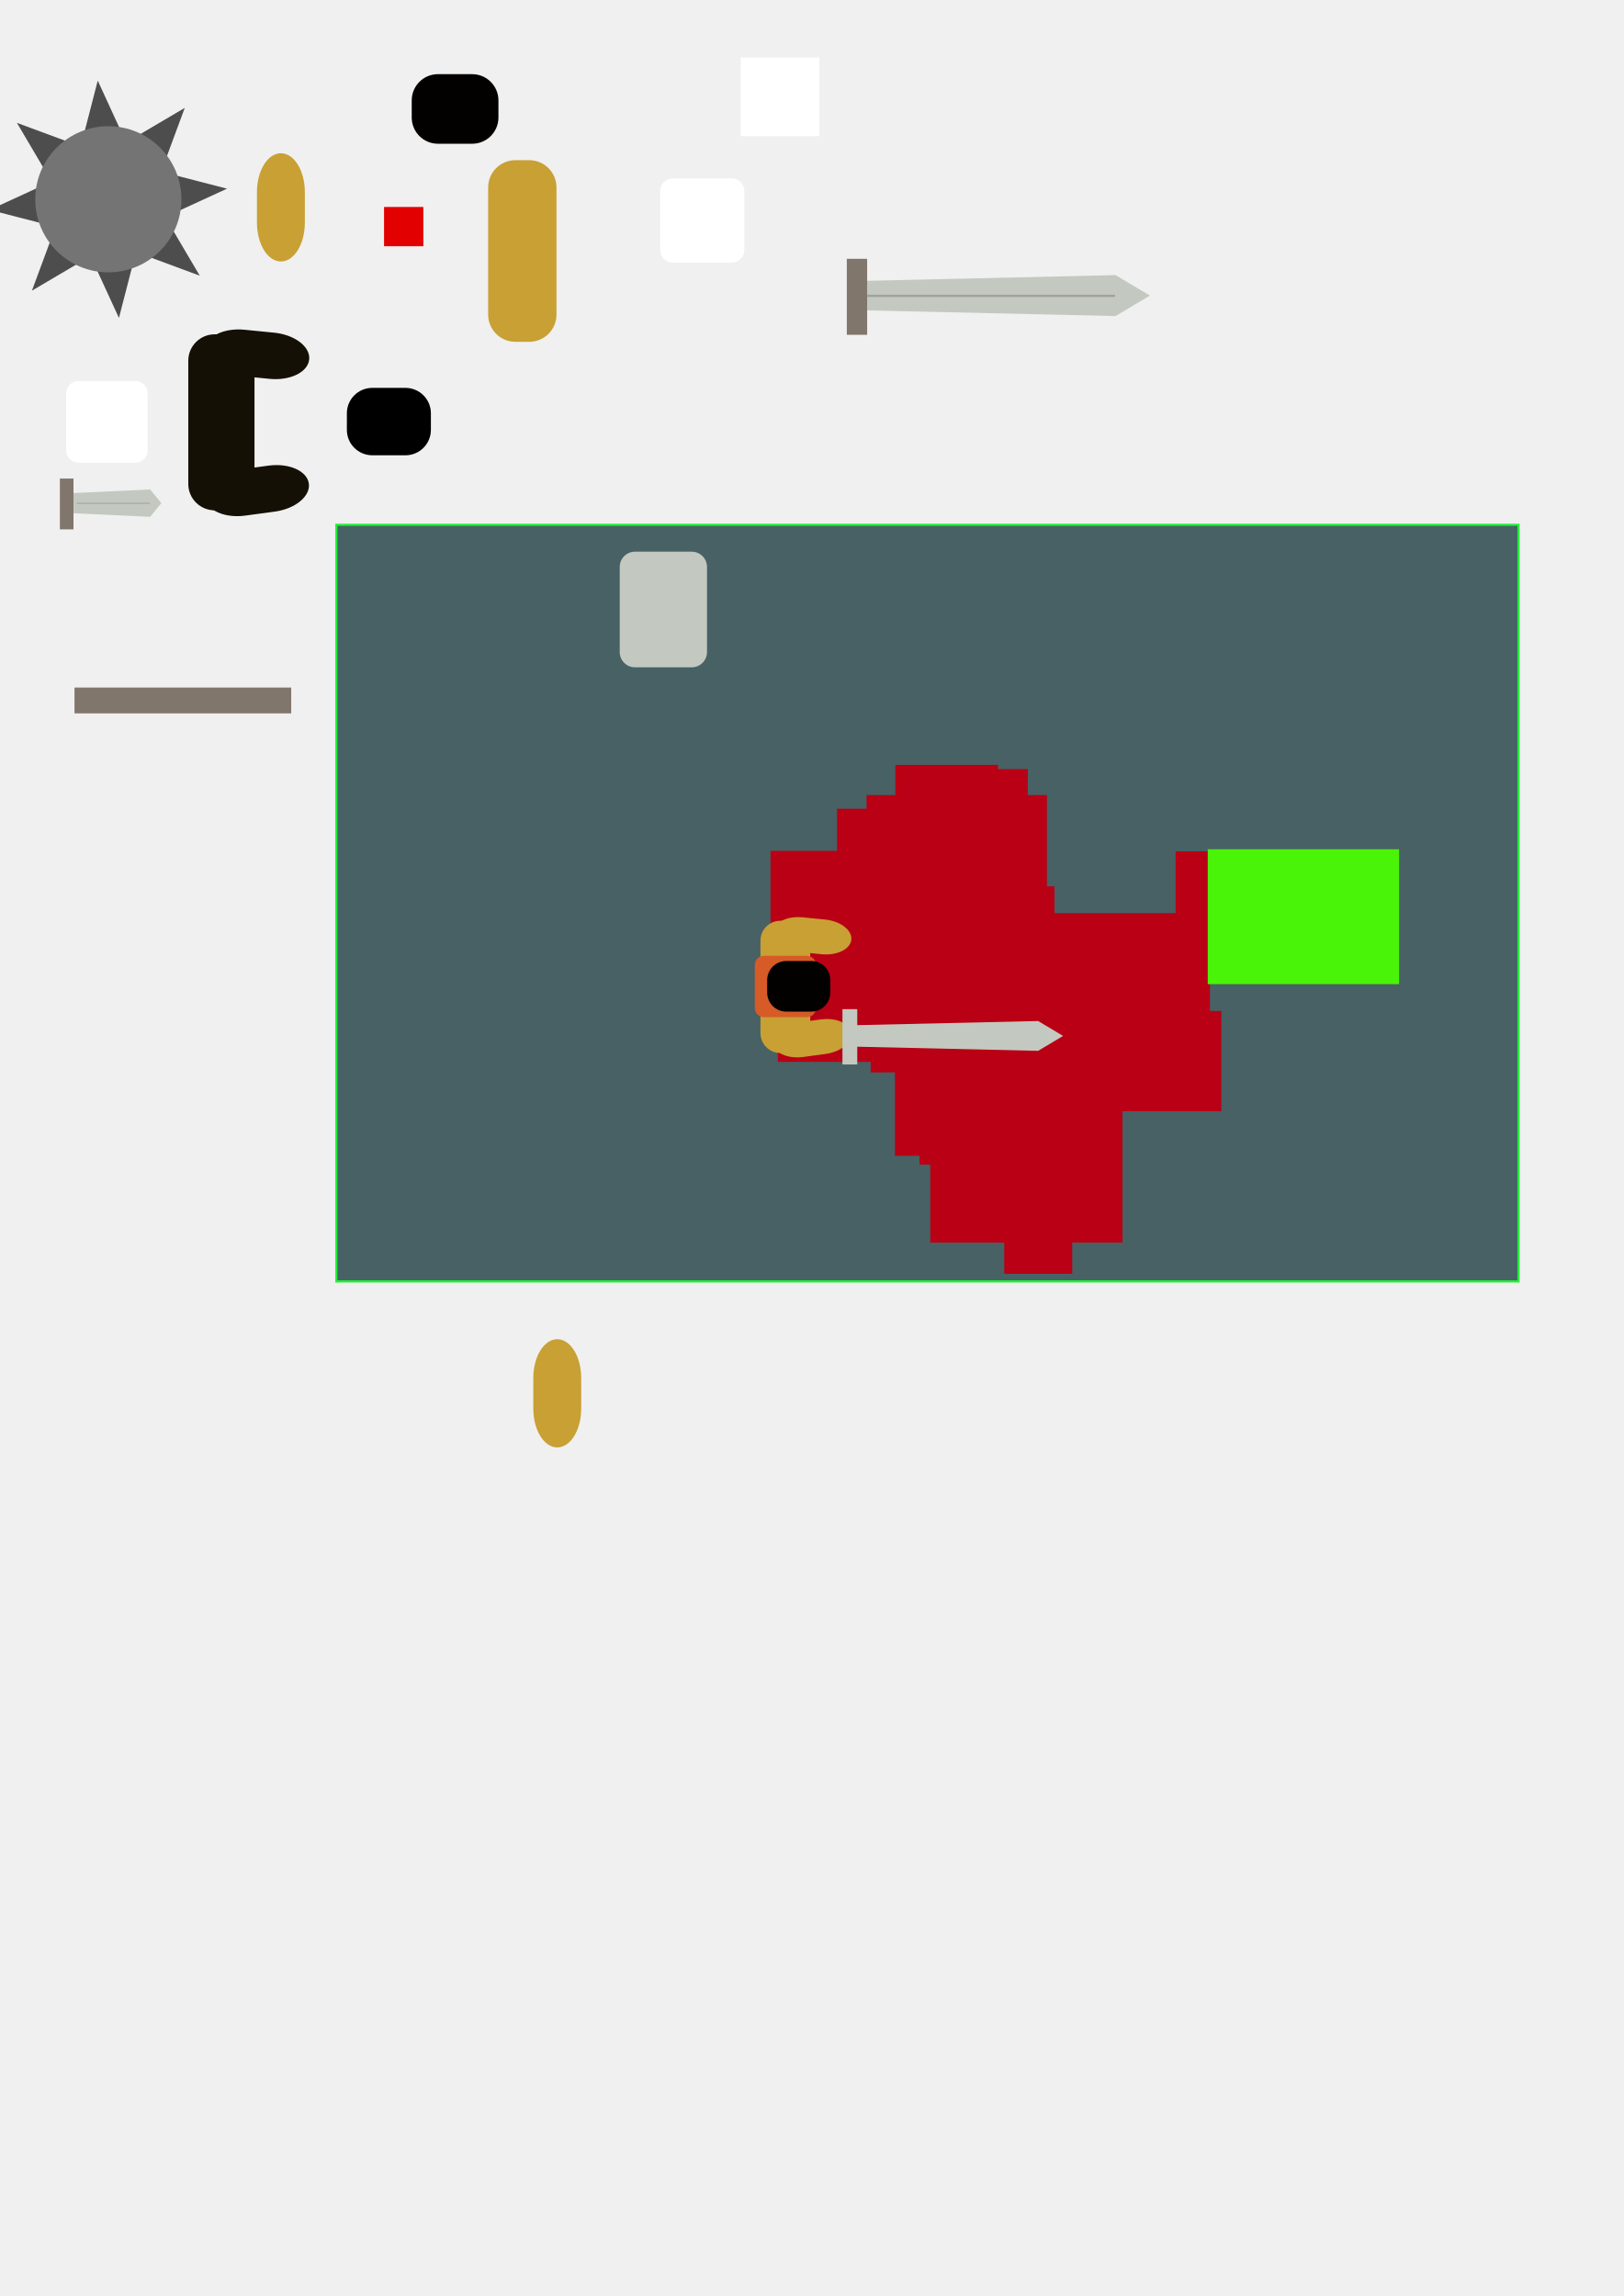
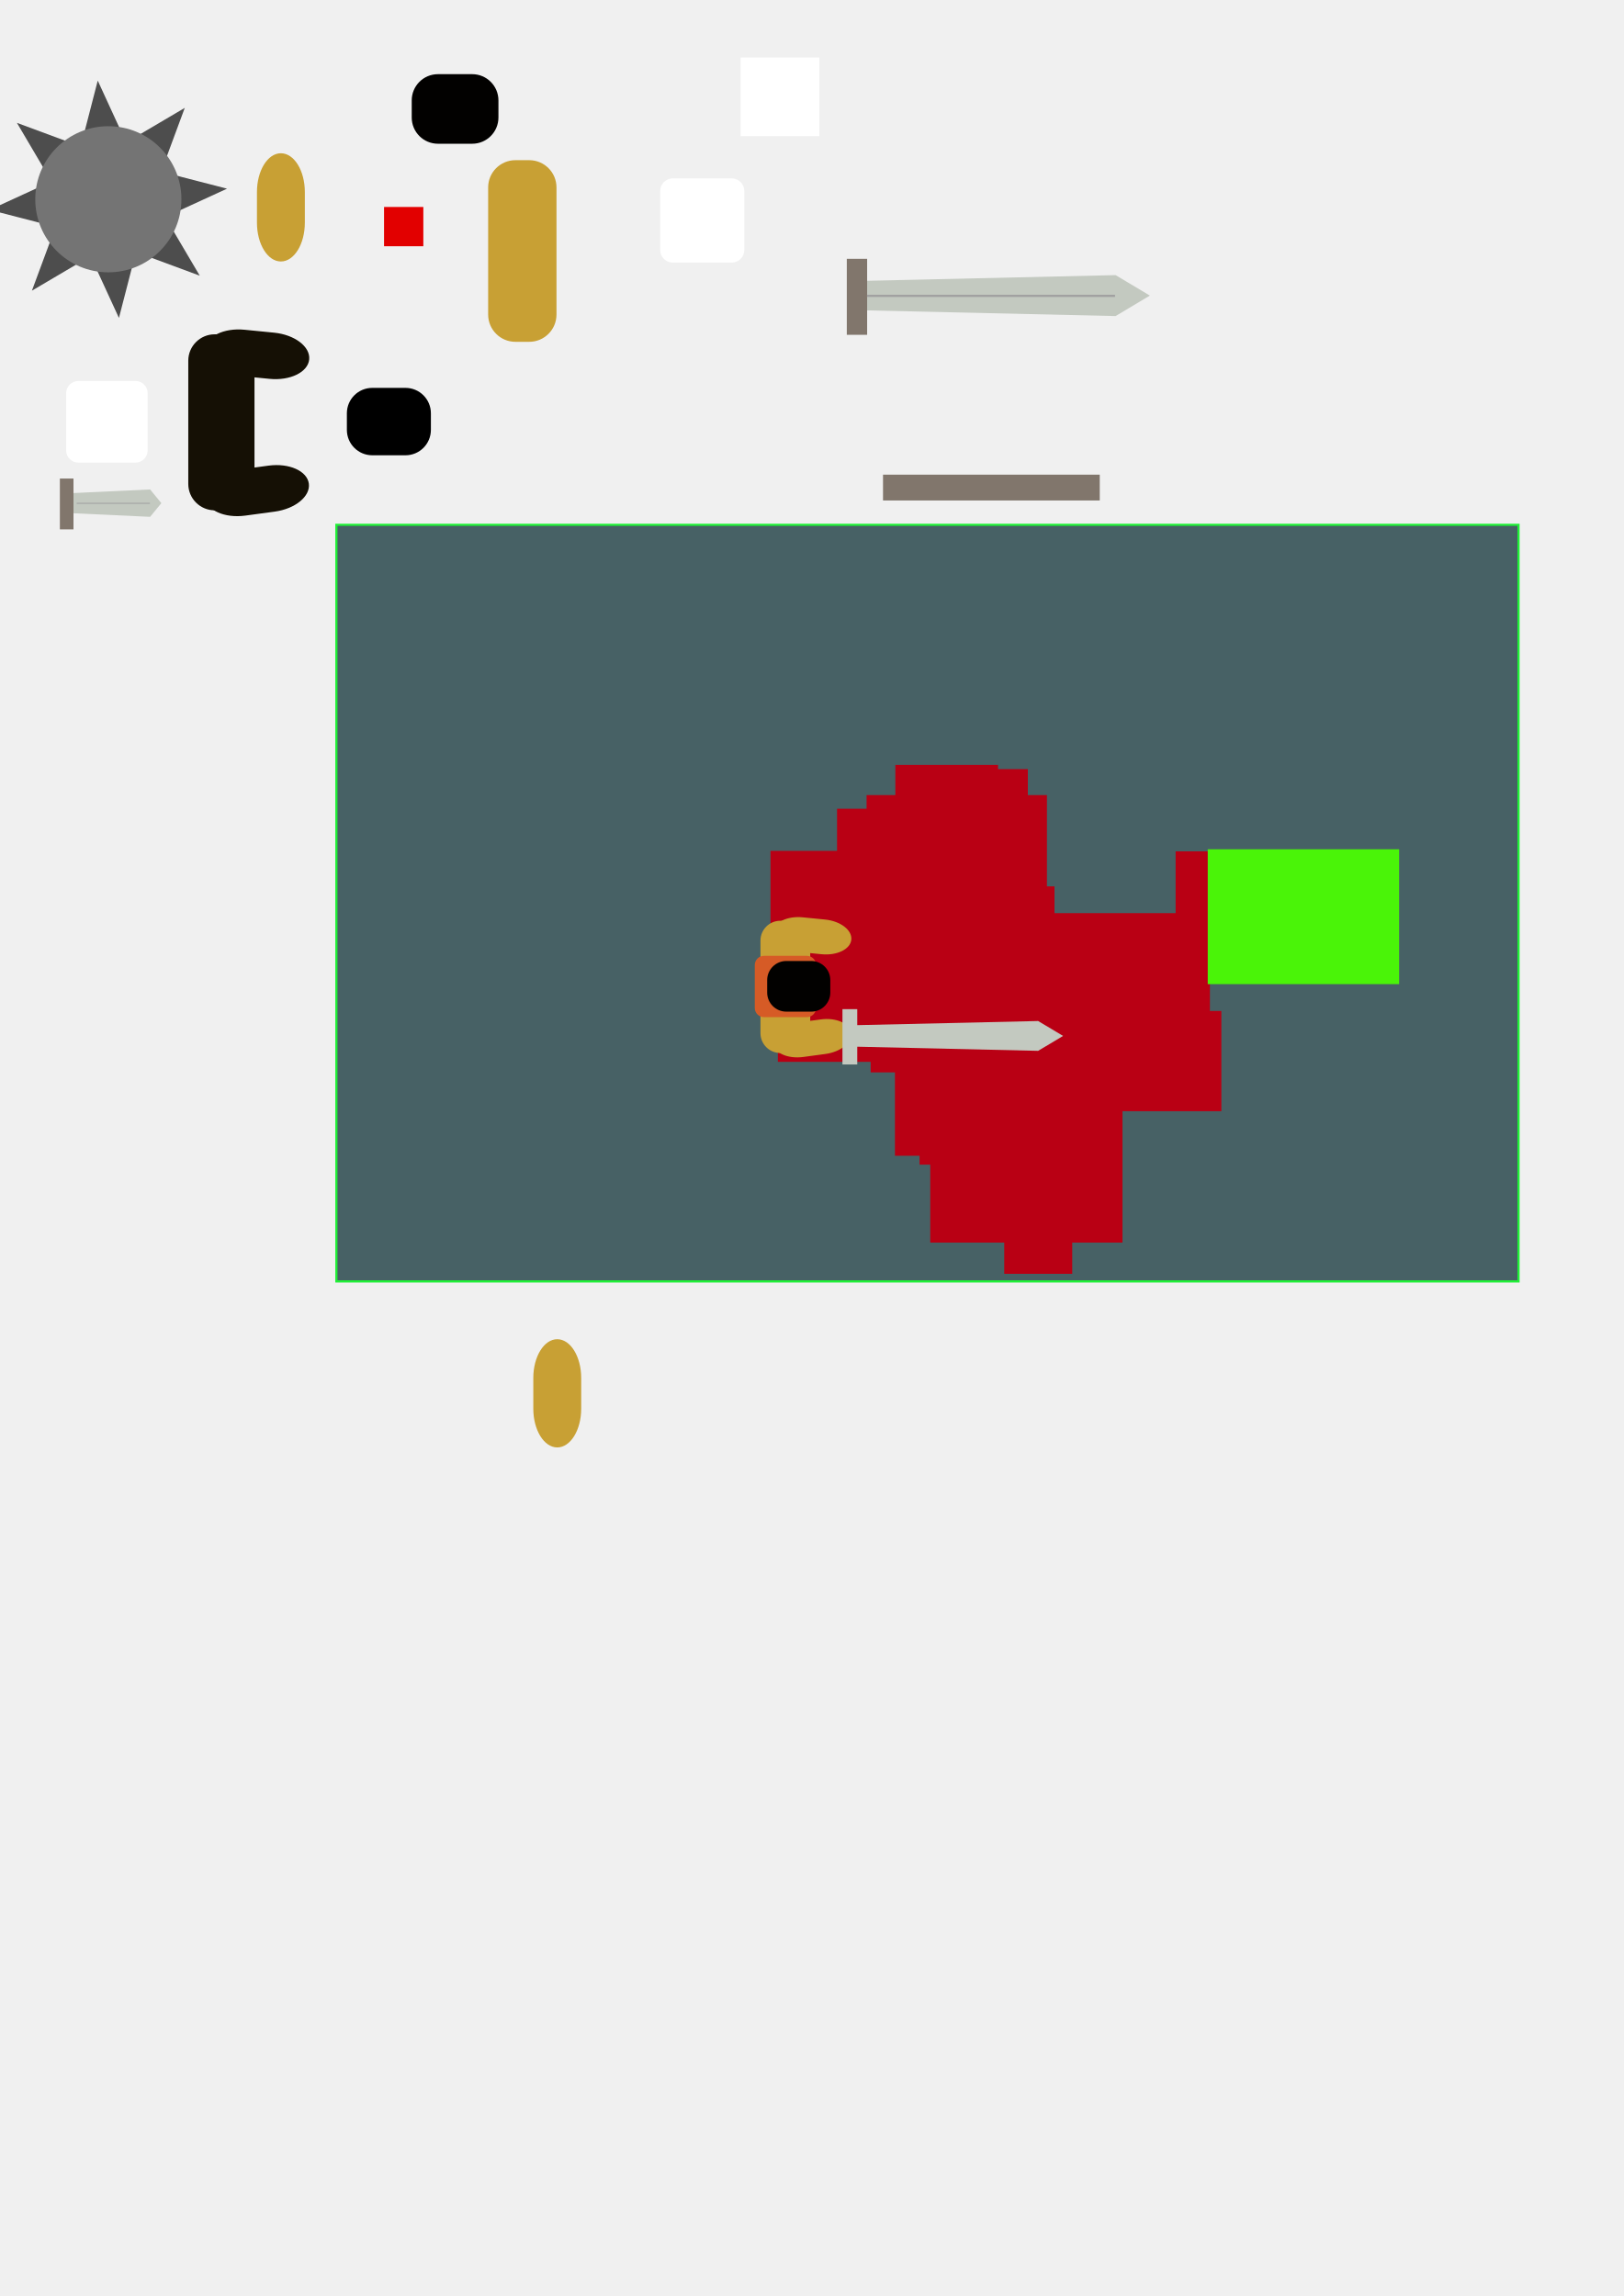
<svg xmlns="http://www.w3.org/2000/svg" width="744.094" height="1052.362" id="svg2" version="1.1">
  <defs id="defs4" />
  <g id="layer1">
    <rect y="552.732" x="287.282" height="22.671" width="28.343" id="rect3832" style="fill:#151005;fill-opacity:1;fill-rule:nonzero;stroke:none" ry="2.248" />
    <rect style="fill:#476165;fill-opacity:1;fill-rule:nonzero;stroke:#20f037;stroke-width:1;stroke-linecap:round;stroke-miterlimit:4;stroke-opacity:1;stroke-dasharray:none;stroke-dashoffset:0" id="rect3753" width="541.743" height="346.789" x="154.151" y="240.541" />
    <path style="fill:#b90014;fill-opacity:1;fill-rule:nonzero;stroke:none" d="m 410.312,350.594 0,13.844 -13.188,0 0,6.25 -13.531,0 0,19.312 -30.5,0 0,64.438 3.375,0 0,32.25 42.531,0 0,4.844 11.125,0 0,38.219 11.281,0 0,4.062 4.906,0 0,35.719 33.906,0 0,14.312 31.156,0 0,-14.312 23.031,0 0,-60.219 45.312,0 0,-45.938 -5.25,0 0,-36.562 26.5,0 0,-36.594 -42.219,0 0,28.312 -55.5,0 0,-12.25 -3.469,0 0,-41.844 -8.75,0 0,-11.906 -13.656,0 0,-1.938 -47.062,0 z" id="rect3755" />
    <rect style="fill:#4af408;fill-opacity:1;fill-rule:nonzero;stroke:none" id="rect3842" width="87.71" height="61.805" x="553.469" y="389.266" />
    <rect style="fill:#c8a034;fill-opacity:1;fill-rule:nonzero;stroke:none" id="player_body" width="31.314" height="83.253" x="223.706" y="73.417" ry="12.488" />
    <rect ry="5.792" y="81.757" x="302.545" height="38.611" width="38.554" id="player_tshirt" style="fill:#ffffff;fill-opacity:1;fill-rule:nonzero;stroke:none" />
    <rect style="fill:#020100;fill-opacity:1;fill-rule:nonzero;stroke:none" id="player_head" width="39.737" height="31.888" x="188.681" y="33.995" ry="12.019" />
    <rect ry="17.775" y="613.819" x="244.398" height="49.605" width="21.948" id="rect3854" style="fill:#c8a034;fill-opacity:1;fill-rule:nonzero;stroke:none" rx="10.974" />
    <rect rx="10.974" style="fill:#c8a034;fill-opacity:1;fill-rule:nonzero;stroke:none" id="player_hand" width="21.948" height="49.605" x="117.752" y="-119.849" ry="17.775" transform="scale(1,-1)" />
    <rect ry="9.091" y="422.027" x="348.503" height="60.609" width="22.797" id="rect3867" style="fill:#c8a034;fill-opacity:1;fill-rule:nonzero;stroke:none" />
    <rect style="fill:#d65b26;fill-opacity:1;fill-rule:nonzero;stroke:none" id="rect3869" width="28.068" height="28.109" x="345.898" y="438.098" ry="4.216" />
    <rect ry="8.75" y="440.47" x="351.575" height="23.214" width="28.929" id="rect3871" style="fill:#020100;fill-opacity:1;fill-rule:nonzero;stroke:none" />
    <rect rx="7.989" style="fill:#c8a034;fill-opacity:1;fill-rule:nonzero;stroke:none" id="rect3873" width="15.979" height="36.113" x="-529.451" y="286.88" ry="12.94" transform="matrix(-0.1341156,-0.9909657,0.9909657,-0.1341156,0,0)" />
    <rect ry="12.94" y="394.527" x="382.194" height="36.113" width="15.979" id="rect3875" style="fill:#c8a034;fill-opacity:1;fill-rule:nonzero;stroke:none" rx="7.989" transform="matrix(-0.09845036,0.995142,0.995142,0.09845036,0,0)" />
    <path style="fill:#c3c9c0;fill-opacity:1;fill-rule:nonzero;stroke:none" d="m 388.041,469.981 87.71,-2 11.429,6.831 -11.429,6.831 -87.71,-2 z" id="rect3882" />
    <rect style="fill:#c3c9c0;fill-opacity:1;fill-rule:nonzero;stroke:none" id="rect3885" width="6.786" height="25.357" x="386.071" y="462.541" />
    <g id="player_mace_ball" transform="matrix(1.373612,0,0,1.373612,-168.0678,-372.7556)">
      <path d="m 189,363.362 -21.29,-7.885 -5.674,21.983 -9.479,-20.63 L 133,368.362 l 7.885,-21.29 -21.983,-5.674 20.63,-9.479 L 128,312.362 l 21.29,7.885 5.674,-21.983 9.479,20.63 L 184,307.362 l -7.885,21.29 21.983,5.674 -20.63,9.479 z" id="path3013" style="fill:#4d4d4d;fill-opacity:1;fill-rule:nonzero;stroke:none" />
      <path transform="matrix(0.9199502,0,0,0.9199502,9.928047,25.20591)" d="m 188,339.862 c 0,14.636 -11.864,26.5 -26.5,26.5 -14.636,0 -26.5,-11.864 -26.5,-26.5 0,-14.636 11.864,-26.5 26.5,-26.5 14.636,0 26.5,11.864 26.5,26.5 z" id="path3011" style="fill:#747474;fill-opacity:1;fill-rule:nonzero;stroke:none" />
    </g>
    <g id="player_sword" transform="translate(16.97056,56.56855)">
      <path style="fill:#c3c9c0;fill-opacity:1;fill-rule:nonzero;stroke:none" d="m 373.8,72.276 120.479,-2.747 15.698,9.383 -15.698,9.383 -120.479,-2.747 z" id="path2998" />
      <rect style="fill:#81766c;fill-opacity:1;fill-rule:nonzero;stroke:none" id="rect3000" width="9.321" height="34.831" x="371.095" y="62.057" />
      <path id="path3787" d="m 380.37,79.03 113.642,0" style="fill:none;stroke:#a1a1a1;stroke-width:1.015px;stroke-linecap:butt;stroke-linejoin:miter;stroke-opacity:1" />
    </g>
    <rect ry="5.612" y="174.623" x="30.315" height="37.413" width="37.358" id="enemy_tshirt" style="fill:#ffffff;fill-opacity:1;fill-rule:nonzero;stroke:none" />
    <rect style="fill:#000000;fill-opacity:1;fill-rule:nonzero;stroke:none" id="enemy_head" width="38.504" height="30.899" x="158.961" y="177.78" ry="11.646" />
    <g id="enemy_body">
      <rect ry="12.101" y="153.232" x="86.282" height="80.671" width="30.343" id="rect3800" style="fill:#151005;fill-opacity:1;fill-rule:nonzero;stroke:none" />
      <rect rx="10.634" style="fill:#151005;fill-opacity:1;fill-rule:nonzero;stroke:none" id="rect3806" width="21.268" height="48.067" x="-249.265" y="62.458" ry="17.224" transform="matrix(-0.1341156,-0.9909657,0.9909657,-0.1341156,0,0)" />
      <rect ry="17.224" y="109.159" x="139.371" height="48.067" width="21.268" id="rect3808" style="fill:#151005;fill-opacity:1;fill-rule:nonzero;stroke:none" rx="10.634" transform="matrix(-0.09845036,0.995142,0.995142,0.09845036,0,0)" />
    </g>
    <g transform="matrix(0.6687854,0,0,0.6687854,-220.743,177.838)" id="enemy_sword">
      <path id="path3824" d="m 373.8,72.276 59.128,-2.747 7.704,9.383 -7.704,9.383 -59.128,-2.747 z" style="fill:#c3c9c0;fill-opacity:1;fill-rule:nonzero;stroke:none" />
      <rect y="62.057" x="371.095" height="34.831" width="9.321" id="rect3826" style="fill:#81766c;fill-opacity:1;fill-rule:nonzero;stroke:none" />
      <path style="fill:none;stroke:#a1a1a1;stroke-width:0.675px;stroke-linecap:butt;stroke-linejoin:miter;stroke-opacity:1" d="m 382.596,79.03 50.2,0" id="path3828" />
    </g>
    <rect style="fill:#e20000;fill-opacity:1;fill-rule:nonzero;stroke:none" id="rect3863" width="18" height="18" x="176" y="94.862" />
-     <rect style="fill:#81766c;fill-opacity:1;fill-rule:nonzero;stroke:none" id="stick" width="99.321" height="11.831" x="34.138" y="315.138" />
-     <rect style="fill:#c3c9c0;fill-opacity:1;fill-rule:nonzero;stroke:none" id="rect3899" width="40" height="53" x="284" y="252.862" ry="7" />
+     <rect style="fill:#81766c;fill-opacity:1;fill-rule:nonzero;stroke:none" id="stick" width="99.321" height="11.831" x="404.662" y="217.557" />
    <rect style="fill:#ffffff;fill-opacity:1;fill-rule:nonzero;stroke:none" id="white_rect" width="36.062" height="36.062" x="339.411" y="26.35" />
  </g>
</svg>
